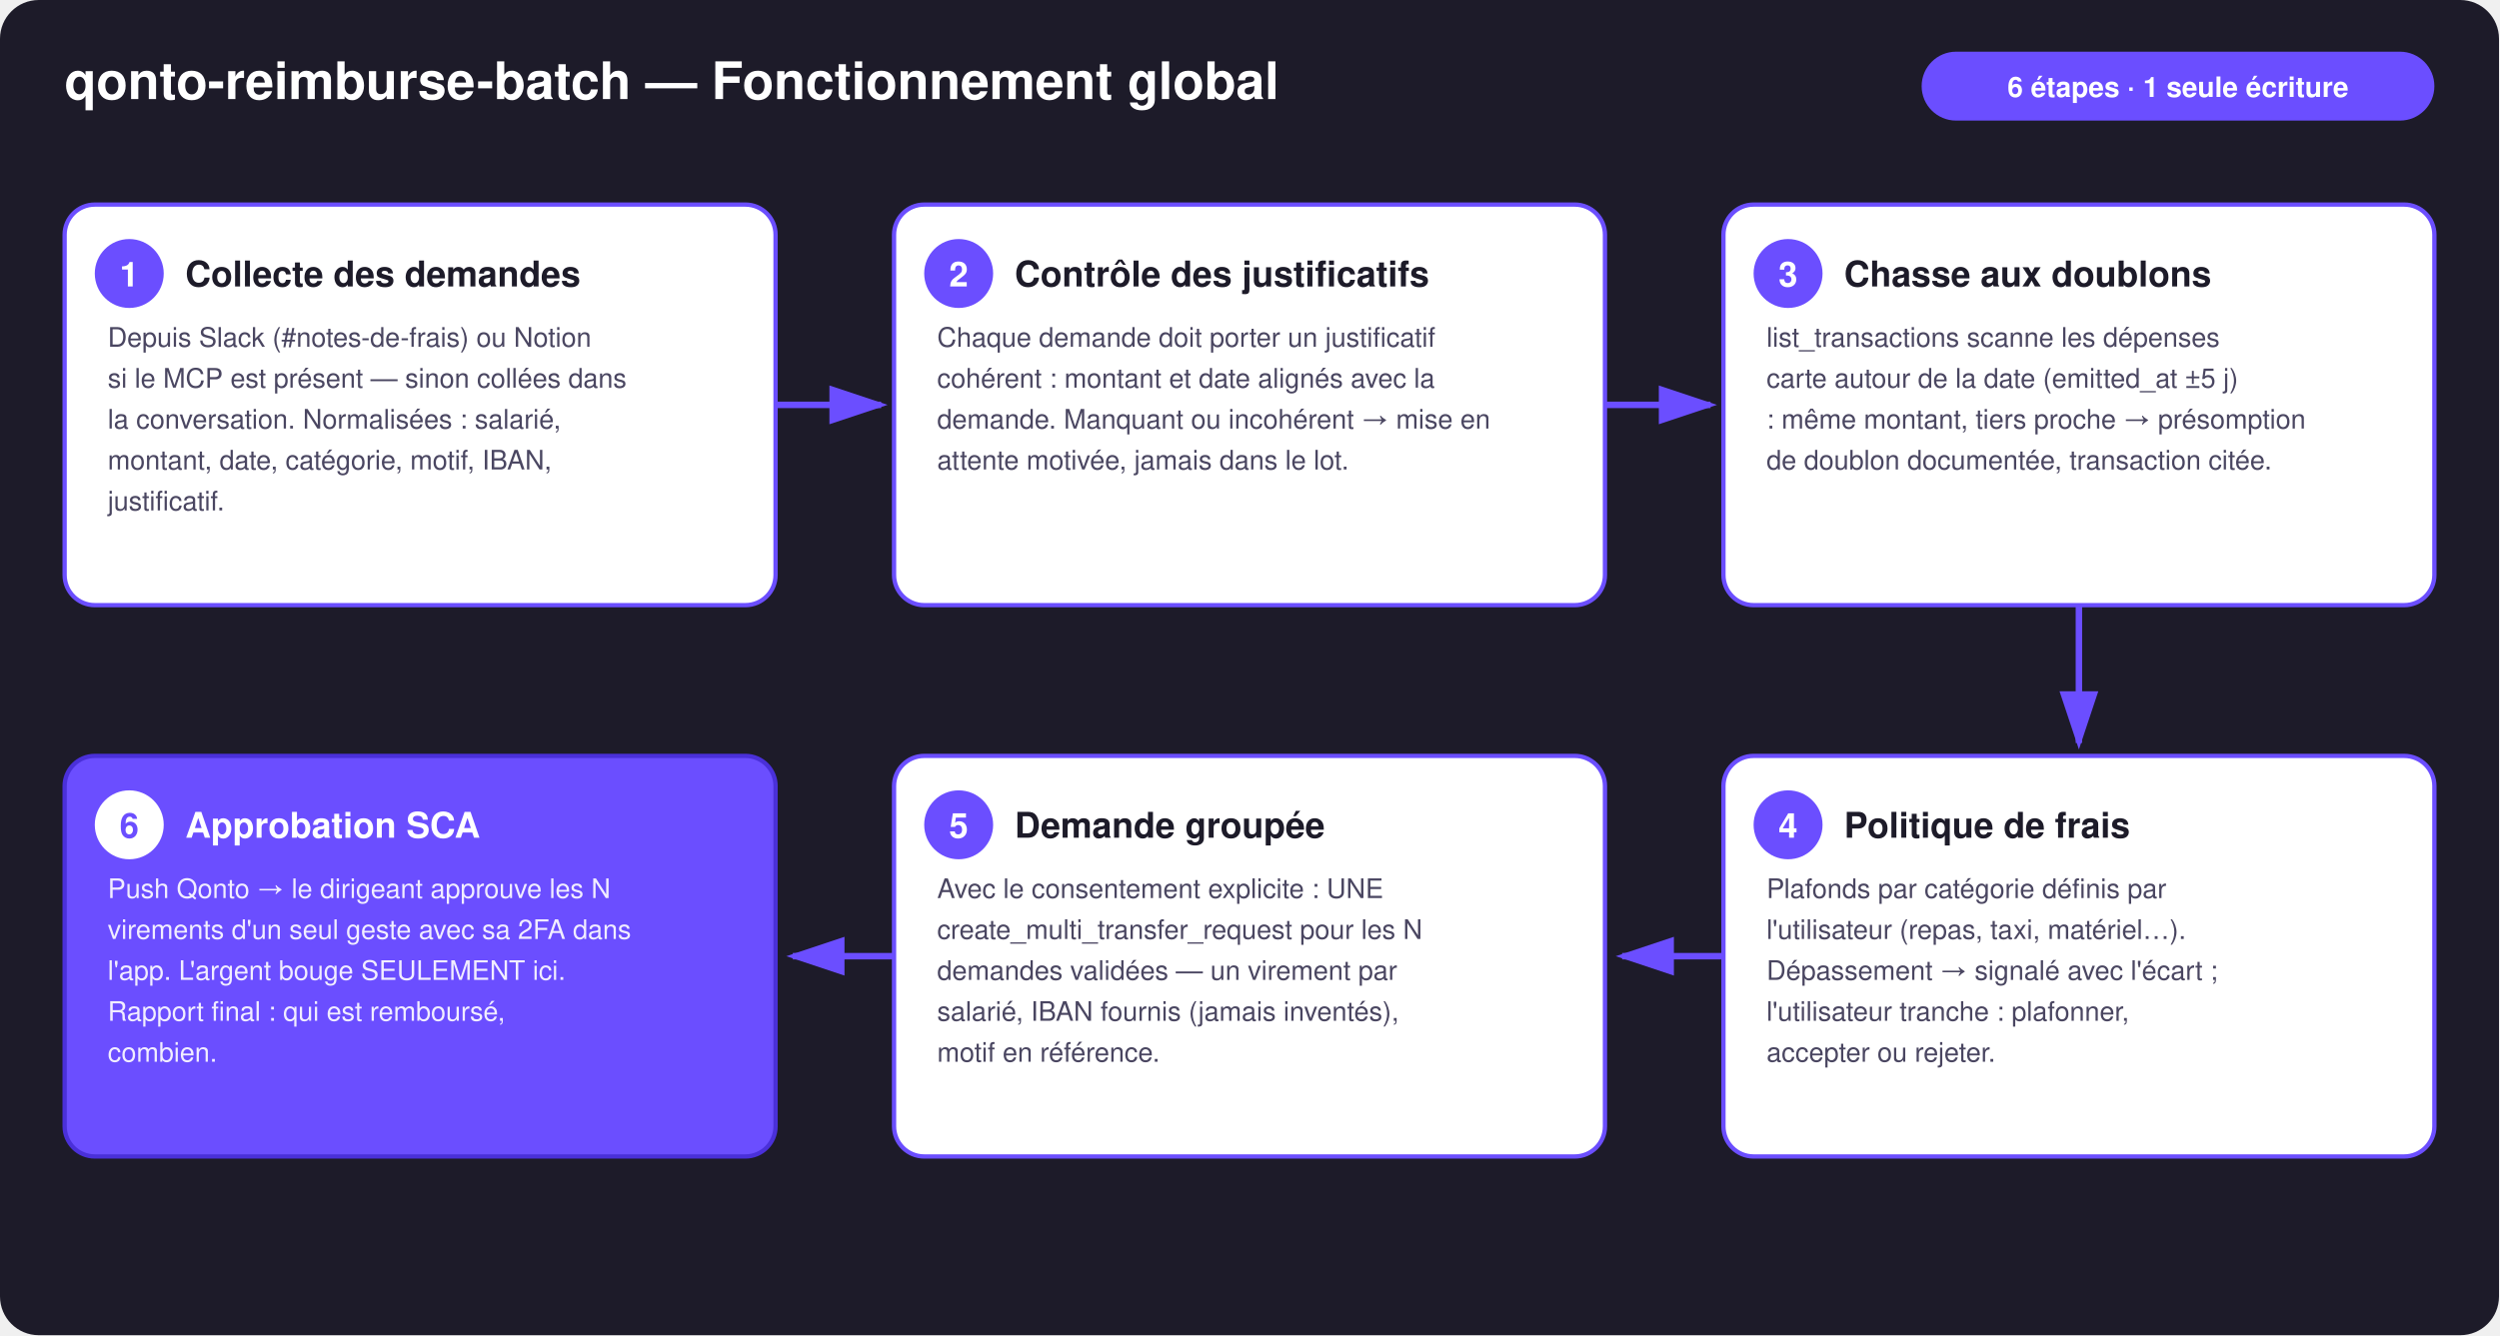
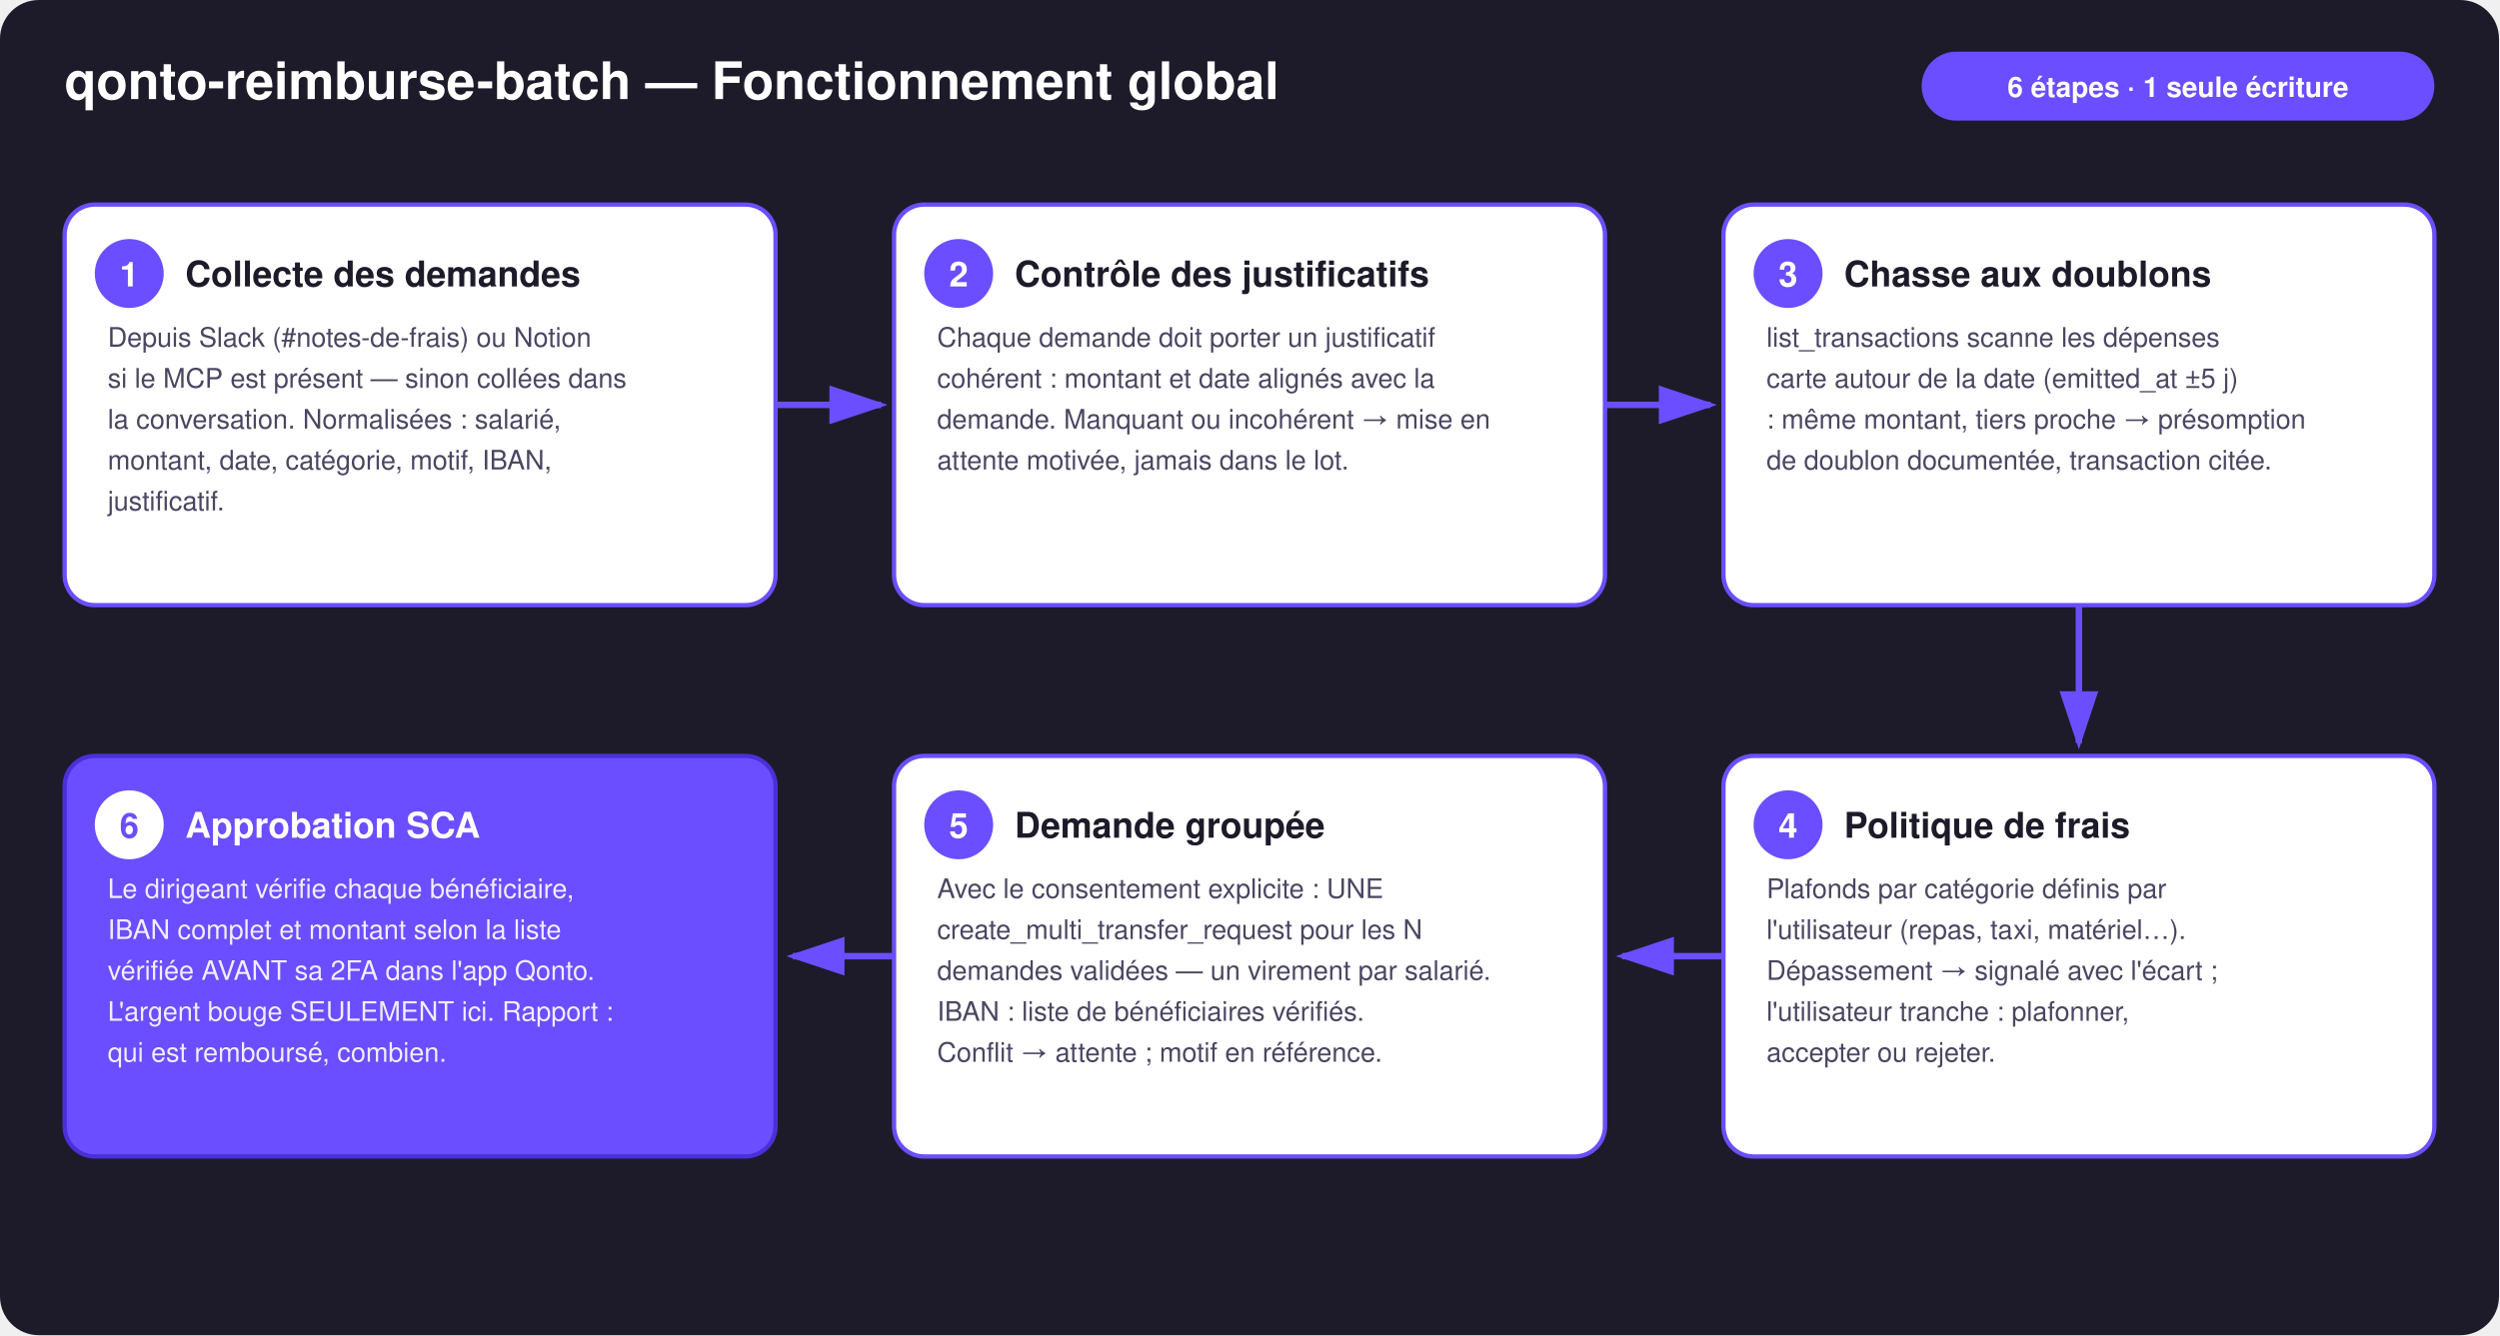
<svg xmlns="http://www.w3.org/2000/svg" viewBox="0 0 1160 620" font-family="-apple-system, 'Segoe UI', Helvetica, Arial, sans-serif">
  <rect width="1160" height="620" rx="18" fill="#1D1B29" />
  <text x="30" y="46" font-size="24" font-weight="800" fill="#FFFFFF">qonto-reimburse-batch — Fonctionnement global</text>
  <rect x="892" y="24" width="238" height="32" rx="16" fill="#6B4EFF" />
  <text x="1011" y="45" font-size="13" font-weight="700" fill="#FFFFFF" text-anchor="middle">6 étapes · 1 seule écriture</text>
  <defs>
    <marker id="ar" markerWidth="10" markerHeight="10" refX="8" refY="3" orient="auto">
      <path d="M0,0 L9,3 L0,6 Z" fill="#6B4EFF" />
    </marker>
  </defs>
  <rect x="30" y="95" width="330" height="186" rx="14" fill="#FFFFFF" stroke="#6B4EFF" stroke-width="2" />
  <circle cx="60" cy="127" r="16" fill="#6B4EFF" />
  <text x="60" y="133" font-size="16" font-weight="800" fill="#FFFFFF" text-anchor="middle">1</text>
  <text x="86" y="133" font-size="16.5" font-weight="800" fill="#1D1B29">Collecte des demandes</text>
  <text font-size="12.5" fill="#4A4661">
    <tspan x="50" y="161">Depuis Slack (#notes-de-frais) ou Notion</tspan>
    <tspan x="50" y="180">si le MCP est présent — sinon collées dans</tspan>
    <tspan x="50" y="199">la conversation. Normalisées : salarié,</tspan>
    <tspan x="50" y="218">montant, date, catégorie, motif, IBAN,</tspan>
    <tspan x="50" y="237">justificatif.</tspan>
  </text>
  <rect x="415" y="95" width="330" height="186" rx="14" fill="#FFFFFF" stroke="#6B4EFF" stroke-width="2" />
  <circle cx="445" cy="127" r="16" fill="#6B4EFF" />
  <text x="445" y="133" font-size="16" font-weight="800" fill="#FFFFFF" text-anchor="middle">2</text>
  <text x="471" y="133" font-size="16.5" font-weight="800" fill="#1D1B29">Contrôle des justificatifs</text>
  <text font-size="12.5" fill="#4A4661">
    <tspan x="435" y="161">Chaque demande doit porter un justificatif</tspan>
    <tspan x="435" y="180">cohérent : montant et date alignés avec la</tspan>
    <tspan x="435" y="199">demande. Manquant ou incohérent → mise en</tspan>
    <tspan x="435" y="218">attente motivée, jamais dans le lot.</tspan>
  </text>
  <rect x="800" y="95" width="330" height="186" rx="14" fill="#FFFFFF" stroke="#6B4EFF" stroke-width="2" />
  <circle cx="830" cy="127" r="16" fill="#6B4EFF" />
  <text x="830" y="133" font-size="16" font-weight="800" fill="#FFFFFF" text-anchor="middle">3</text>
  <text x="856" y="133" font-size="16.5" font-weight="800" fill="#1D1B29">Chasse aux doublons</text>
  <text font-size="12.5" fill="#4A4661">
    <tspan x="820" y="161">list_transactions scanne les dépenses</tspan>
    <tspan x="820" y="180">carte autour de la date (emitted_at ±5 j)</tspan>
    <tspan x="820" y="199">: même montant, tiers proche → présomption</tspan>
    <tspan x="820" y="218">de doublon documentée, transaction citée.</tspan>
  </text>
  <rect x="800" y="351" width="330" height="186" rx="14" fill="#FFFFFF" stroke="#6B4EFF" stroke-width="2" />
  <circle cx="830" cy="383" r="16" fill="#6B4EFF" />
  <text x="830" y="389" font-size="16" font-weight="800" fill="#FFFFFF" text-anchor="middle">4</text>
  <text x="856" y="389" font-size="16.5" font-weight="800" fill="#1D1B29">Politique de frais</text>
  <text font-size="12.5" fill="#4A4661">
    <tspan x="820" y="417">Plafonds par catégorie définis par</tspan>
    <tspan x="820" y="436">l'utilisateur (repas, taxi, matériel…).</tspan>
    <tspan x="820" y="455">Dépassement → signalé avec l'écart ;</tspan>
    <tspan x="820" y="474">l'utilisateur tranche : plafonner,</tspan>
    <tspan x="820" y="493">accepter ou rejeter.</tspan>
  </text>
  <rect x="415" y="351" width="330" height="186" rx="14" fill="#FFFFFF" stroke="#6B4EFF" stroke-width="2" />
  <circle cx="445" cy="383" r="16" fill="#6B4EFF" />
  <text x="445" y="389" font-size="16" font-weight="800" fill="#FFFFFF" text-anchor="middle">5</text>
  <text x="471" y="389" font-size="16.5" font-weight="800" fill="#1D1B29">Demande groupée</text>
  <text font-size="12.5" fill="#4A4661">
    <tspan x="435" y="417">Avec le consentement explicite : UNE</tspan>
    <tspan x="435" y="436">create_multi_transfer_request pour les N</tspan>
-     <tspan x="435" y="455">demandes validées — un virement par</tspan>
-     <tspan x="435" y="474">salarié, IBAN fournis (jamais inventés),</tspan>
-     <tspan x="435" y="493">motif en référence.</tspan>
+     <tspan x="435" y="455">demandes validées — un virement par salarié.</tspan>
+     <tspan x="435" y="474">IBAN : liste de bénéficiaires vérifiés.</tspan>
+     <tspan x="435" y="493">Conflit → attente ; motif en référence.</tspan>
  </text>
  <rect x="30" y="351" width="330" height="186" rx="14" fill="#6B4EFF" stroke="#4A30D9" stroke-width="2" />
  <circle cx="60" cy="383" r="16" fill="#FFFFFF" />
  <text x="60" y="389" font-size="16" font-weight="800" fill="#6B4EFF" text-anchor="middle">6</text>
  <text x="86" y="389" font-size="16.5" font-weight="800" fill="#FFFFFF">Approbation SCA</text>
  <text font-size="12.5" fill="#F1EDFF">
-     <tspan x="50" y="417">Push Qonto → le dirigeant approuve les N</tspan>
-     <tspan x="50" y="436">virements d'un seul geste avec sa 2FA dans</tspan>
-     <tspan x="50" y="455">l'app. L'argent bouge SEULEMENT ici.</tspan>
-     <tspan x="50" y="474">Rapport final : qui est remboursé,</tspan>
-     <tspan x="50" y="493">combien.</tspan>
+     <tspan x="50" y="417">Le dirigeant vérifie chaque bénéficiaire,</tspan>
+     <tspan x="50" y="436">IBAN complet et montant selon la liste</tspan>
+     <tspan x="50" y="455">vérifiée AVANT sa 2FA dans l'app Qonto.</tspan>
+     <tspan x="50" y="474">L'argent bouge SEULEMENT ici. Rapport :</tspan>
+     <tspan x="50" y="493">qui est remboursé, combien.</tspan>
  </text>
  <line x1="360" y1="188.0" x2="409" y2="188.0" stroke="#6B4EFF" stroke-width="3" marker-end="url(#ar)" />
  <line x1="745" y1="188.0" x2="794" y2="188.0" stroke="#6B4EFF" stroke-width="3" marker-end="url(#ar)" />
  <line x1="965.0" y1="281" x2="965.0" y2="345" stroke="#6B4EFF" stroke-width="3" marker-end="url(#ar)" />
  <line x1="800" y1="444.0" x2="753" y2="444.0" stroke="#6B4EFF" stroke-width="3" marker-end="url(#ar)" />
  <line x1="415" y1="444.0" x2="368" y2="444.0" stroke="#6B4EFF" stroke-width="3" marker-end="url(#ar)" />
</svg>
